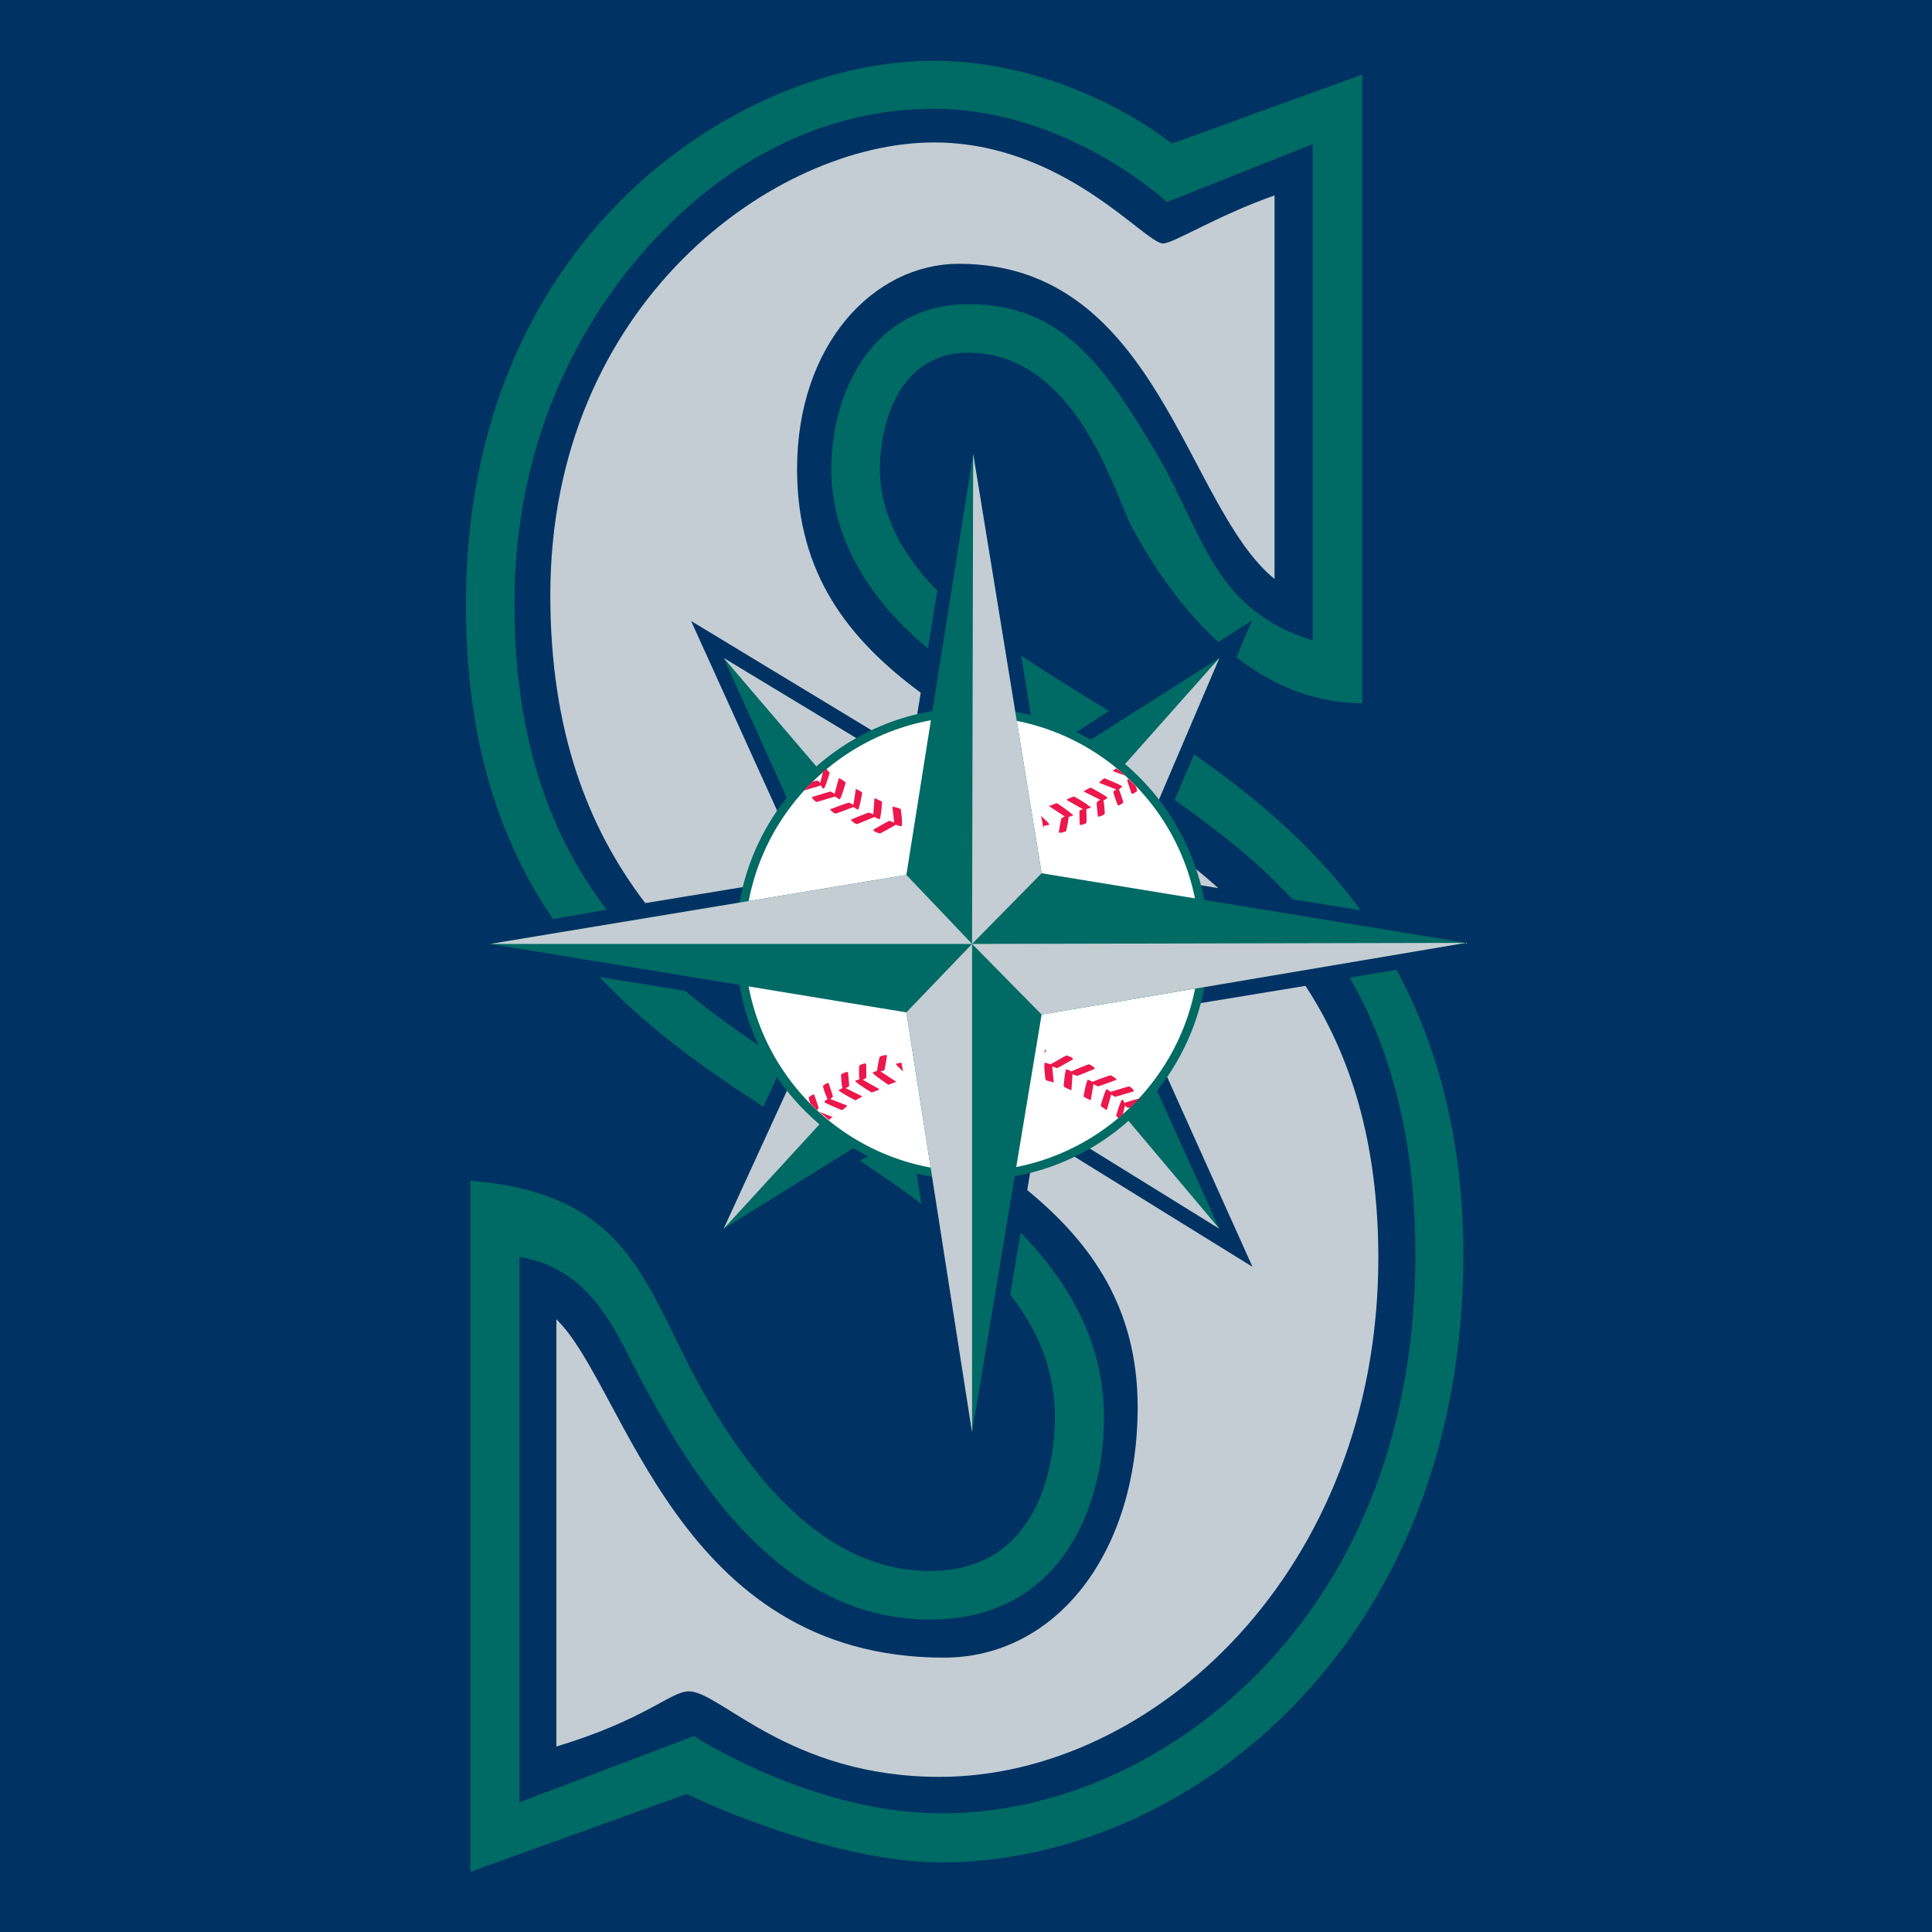
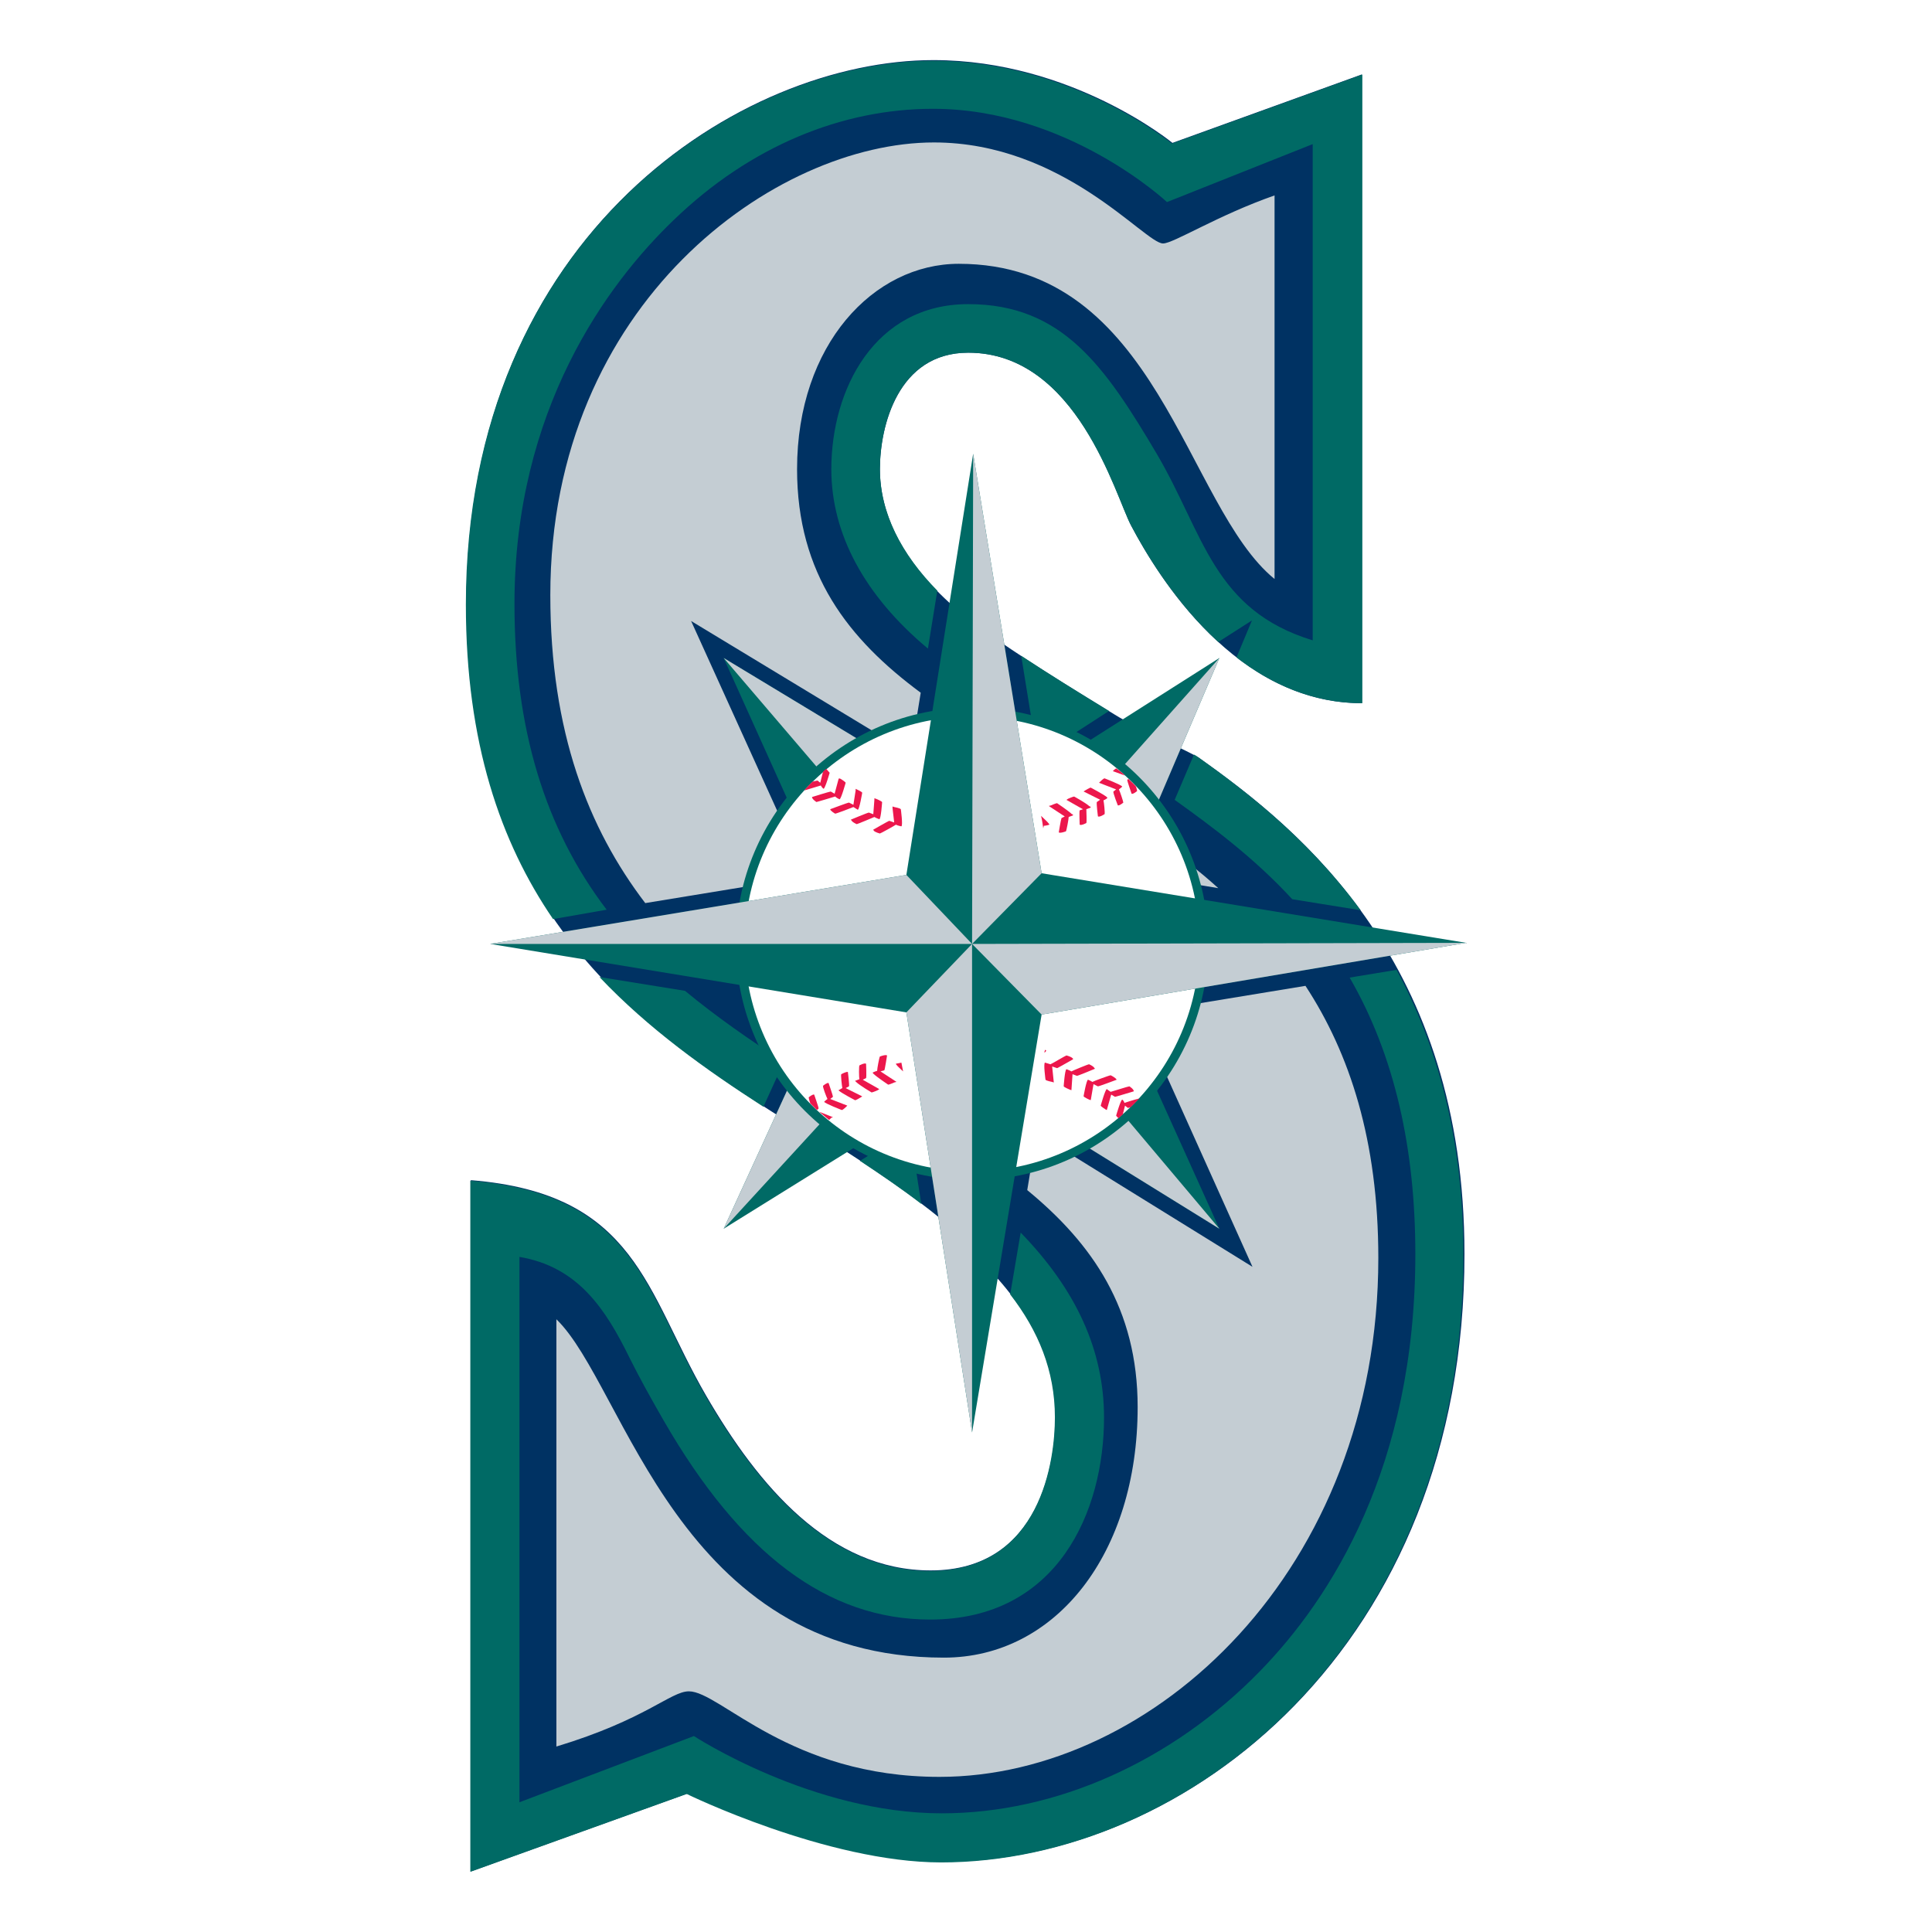
<svg xmlns="http://www.w3.org/2000/svg" version="1.1" id="Layer_1" x="0px" y="0px" viewBox="0 0 512 512" style="enable-background:new 0 0 512 512;" xml:space="preserve">
  <style type="text/css">
	.st0{fill:#003263;}
	.st1{fill:#006A65;}
	.st2{fill:#C4CDD3;}
	.st3{fill:#FFFFFF;}
	.st4{fill:#EC174C;}
</style>
  <g id="XMLID_1_">
-     <rect id="XMLID_44_" class="st0" width="512" height="512" />
+     <rect id="XMLID_44_" class="st3" width="512" height="512" />
    <g id="XMLID_2_">
      <path id="XMLID_43_" class="st0" d="M124.78,312.76c43.89,3.51,46.37,29.55,62.32,57.05c13.9,23.99,32.77,46.37,59.54,46.37    c29.55,0,33.06-29.7,33.06-40.67c0-17.26-8.78-31.16-21.94-43.45c-2.05-1.9-5.71-6.73-7.9-8.63    c-8.92-7.31-19.16-14.19-29.99-21.07c-2.93-1.9-4.53-0.88-7.46-2.78c-42.57-26.77-88.8-57.2-88.8-139.56    c0-98.3,73.14-144.09,123.76-144.09c36.72,0,63.34,21.94,63.34,21.94l50.18-18.14v166.62c-33.21,0-53.83-33.21-61.15-47.1    c-4.1-7.9-14.34-45.79-43.15-45.79c-18.58,0-23.41,19.46-23.41,30.87c0,15.95,10.68,30.57,26.92,42.28    c10.09,7.31,22.97,15.21,35.4,22.82c5.85,3.66,20.19,9.95,22.24,11.41c26.92,19.02,70.36,54.13,70.36,131.51    c0,104.01-73.73,161.06-138.39,161.06c-30.28,0-67.44-18.14-67.44-18.14l-57.34,20.63L124.78,312.76L124.78,312.76z" />
    </g>
    <g id="XMLID_3_">
      <path id="XMLID_42_" class="st1" d="M293.89,188.42c-7.9-4.83-15.95-9.8-23.26-14.63l2.78,17.12c2.78,1.76,5.71,3.51,8.48,5.27    L293.89,188.42z" />
      <path id="XMLID_41_" class="st1" d="M202.31,293.3l5.41-11.85c-8.78-5.71-17.7-11.85-26.19-18.87l-22.67-3.66    C171.89,272.68,187.1,283.5,202.31,293.3z" />
      <path id="XMLID_40_" class="st1" d="M241.37,301.2c-0.44-0.29-1.02-0.59-1.46-1.02l-12,7.46c5.71,3.8,11.12,7.46,16.24,11.41    L241.37,301.2z" />
      <path id="XMLID_39_" class="st1" d="M357.67,259.07c12,20.77,17.41,45.49,17.41,73.29c0,56.32-22.38,91.28-41.25,110.59    c-23.26,23.84-53.98,37.6-84.26,37.6c-34.38,0-65.68-20.48-65.68-20.48l-46.23,17.55V333.09c15.51,2.63,22.82,13.75,29.26,26.92    c2.63,5.27,5.56,10.53,8.92,16.38c20.48,35.55,43.59,52.81,70.66,52.81c33.94,0,46.08-28.82,46.08-53.54    c0-17.7-7.31-33.79-22.09-49.01l-2.78,16.38c7.46,9.65,11.85,20.19,11.85,32.62c0,10.97-3.51,40.67-33.06,40.67    c-26.62,0-45.64-22.38-59.54-46.37c-15.95-27.5-18.43-53.54-62.32-57.05v183.15l57.34-20.63c0,0,37.16,18.14,67.44,18.14    c64.66,0,138.39-57.05,138.39-161.06c0-31.6-7.31-56.17-17.7-75.48L357.67,259.07z" />
      <path id="XMLID_38_" class="st1" d="M317.59,200.7c-0.29-0.15-0.59-0.44-1.17-0.73l-5.12,12c9.8,7.02,21.07,15.36,31.16,26.33    l18.14,2.93C346.7,222.35,330.31,209.77,317.59,200.7z" />
      <path id="XMLID_37_" class="st1" d="M160.77,241.08c-16.38-21.5-24.43-47.98-24.43-81.04c0-51.35,24.43-84.7,42.28-101.81    c20.19-19.46,44.47-29.4,68.61-29.4c35.69,0,62.03,24.72,62.03,24.72l38.62-15.36v131.51c-26.33-8.05-28.82-28.09-41.25-49.3    C292.86,97.13,281.6,80.6,256.59,80.6c-24.87,0-36.28,22.67-36.28,43.74c0,17.12,8.78,33.5,25.6,47.54l2.49-15.36    c-9.51-9.65-15.21-20.63-15.21-32.18c0-11.41,4.68-30.87,23.41-30.87c28.82,0,38.91,37.89,43.15,45.79    c3.95,7.46,11.7,20.48,23.11,30.87l8.92-5.71l-4.1,9.8c9.07,7.02,20.19,12.14,33.35,12.14V19.75l-50.47,18.29    c0,0-26.62-21.94-63.34-21.94c-50.47,0-123.76,45.79-123.76,144.09c0,36.72,9.22,63.05,23.11,83.38L160.77,241.08z" />
    </g>
    <g id="XMLID_4_">
      <path id="XMLID_36_" class="st2" d="M213.87,232.3l-30.72-67.73l58.22,35.25l2.63-16.24c-19.16-14.19-32.77-31.45-32.77-59.25    c0-33.06,20.33-54.42,42.86-54.42c52.81,0,59.98,64.22,83.68,83.53V51.79c-15.07,5.27-26.77,12.73-29.55,12.73    c-4.83,0-26.33-26.77-60.71-26.77c-41.98,0-101.67,42.42-101.67,119.95c0,36.28,10.09,61.88,25.16,81.63L213.87,232.3z" />
      <path id="XMLID_35_" class="st2" d="M306.61,222.79l-3.95,9.22l20.19,3.36C317.73,230.69,312.32,226.6,306.61,222.79z" />
      <path id="XMLID_34_" class="st2" d="M196.9,265.07c4.53,3.51,9.07,6.88,13.75,9.95l3.36-7.17L196.9,265.07z" />
      <path id="XMLID_33_" class="st2" d="M302.37,268.43l0.15,1.9l29.4,65.39l-57.2-35.4l-2.49,15.07    c17.26,14.19,29.26,31.45,29.26,57.49c0,38.77-21.65,66.41-51.35,66.41c-70.66,0-84.41-71.97-102.69-89.67v113.23    c23.7-7.17,30.28-14.63,35.11-14.63c8.34,0,26.62,22.67,66.41,22.67c56.76,0,116.3-54.86,116.3-137.51    c0-31.16-7.61-54.27-19.31-72.12L302.37,268.43z" />
    </g>
    <polygon id="XMLID_32_" class="st1" points="191.78,174.37 218.84,234.35 218.55,267.26 191.78,325.63 246.64,291.55    265.95,290.23 323.15,325.63 298.57,271.21 296.67,236.4 323.15,174.37 273.41,205.97 247.22,207.87  " />
    <polygon id="XMLID_31_" class="st2" points="191.78,174.37 234.79,224.69 218.55,267.26 191.78,325.63 237.28,276.04    265.95,290.23 323.15,325.63 271.51,264.34 296.67,236.4 323.15,174.37 276.04,227.33 247.22,207.87  " />
    <path id="XMLID_30_" class="st1" d="M320.22,250.15c0,34.52-28.09,62.61-62.61,62.61S195,284.82,195,250.15   c0-34.52,28.09-62.61,62.61-62.61C292.13,187.54,320.22,215.63,320.22,250.15z" />
    <path id="XMLID_29_" class="st3" d="M317.88,250.15c0,33.35-27.06,60.27-60.27,60.27c-33.35,0-60.27-27.06-60.27-60.27   c0-33.35,27.06-60.27,60.27-60.27C290.96,189.88,317.88,216.8,317.88,250.15z" />
    <g id="XMLID_5_">
      <path id="XMLID_28_" class="st4" d="M218.26,209.04c0.44-0.15,1.61-4.24,1.61-4.24c-0.15-0.15-0.59-0.73-0.88-1.02    c-0.29,0.15-0.59,0.44-0.88,0.73l-0.73,2.93l-0.73-0.59c-0.15,0-0.59,0.15-1.32,0.29c-0.73,0.73-1.46,1.46-2.19,2.34    c1.02-0.29,3.95-1.17,4.39-1.32C217.82,208.75,218.26,209.04,218.26,209.04" />
      <path id="XMLID_27_" class="st4" d="M222.5,211.82c0.44-0.15,1.61-4.39,1.61-4.39c-0.15-0.29-1.32-1.02-1.32-1.02l-0.44-0.15    l-0.15,0.29l-1.02,3.8l-1.02-0.59c-0.29,0-4.97,1.46-4.97,1.46c0,0.59,1.17,1.32,1.17,1.32c0.15,0,4.53-1.32,4.97-1.46    C221.77,211.53,222.5,211.82,222.5,211.82" />
      <path id="XMLID_26_" class="st4" d="M221.33,215.63c0.29,0,4.53-1.61,4.83-1.76c0.44,0.29,1.17,0.73,1.17,0.73    c0.44-0.15,1.17-4.53,1.17-4.53c-0.15-0.29-1.46-0.88-1.46-0.88l-0.29-0.15v0.44l-0.59,3.8l-1.17-0.59    c-0.29,0-4.97,1.76-4.97,1.76C220.01,214.89,221.33,215.63,221.33,215.63" />
      <path id="XMLID_25_" class="st4" d="M225.72,217.53L225.72,217.53c0.29,0.44,1.32,0.88,1.32,0.88c0.15,0,4.39-1.76,4.68-1.9    c0.44,0.29,1.32,0.59,1.32,0.59c0.44-0.15,0.73-4.53,0.73-4.53c-0.15-0.29-1.61-0.88-1.61-0.88l-0.44-0.15v0.44l-0.29,3.8    l-1.17-0.44c-0.29,0-4.83,1.9-4.83,1.9C225.57,217.23,225.57,217.38,225.72,217.53" />
      <path id="XMLID_24_" class="st4" d="M231.42,219.87c0,0.15,0.15,0.15,0.15,0.29l0,0c0.44,0.44,1.61,0.73,1.61,0.73    c0.15,0,4.1-2.19,4.24-2.34c0.59,0.29,1.46,0.44,1.46,0.44c0.44-0.29-0.15-4.53-0.15-4.53c-0.15-0.29-1.76-0.59-1.76-0.59    l-0.44-0.15v0.44l0.44,3.8l-1.32-0.44C235.52,217.53,231.42,219.87,231.42,219.87" />
      <path id="XMLID_23_" class="st4" d="M276.48,219.57c0-0.29,0.15-0.59,0.15-0.73c0.59,0,1.46-0.29,1.46-0.29s0-0.15-0.15-0.29l0,0    l0,0c-0.29-0.44-1.32-1.32-2.05-2.05C276.19,217.38,276.33,218.55,276.48,219.57" />
      <path id="XMLID_22_" class="st4" d="M281.31,216.8c-0.15,0.29-0.73,3.8-0.73,3.8c0.44,0.29,1.9-0.29,1.9-0.29    c0.15-0.15,0.73-3.22,0.73-3.8c0.44-0.15,1.17-0.44,1.17-0.44s0-0.15-0.15-0.29l0,0h-0.15c-0.88-0.88-3.95-2.93-3.95-2.93    c-0.29,0-1.61,0.59-1.61,0.59l-0.59,0.15l4.24,2.78" />
      <path id="XMLID_21_" class="st4" d="M286.13,214.75c-0.15,0.29,0,3.8,0,3.8c0.44,0.29,1.76-0.44,1.76-0.44    c0.15-0.29,0-3.07,0-3.66c0.44-0.15,1.17-0.44,1.17-0.44s0-0.15-0.15-0.29l0,0h-0.15c-0.88-0.88-4.1-2.63-4.1-2.63    c-0.29,0-1.61,0.59-1.61,0.59l-0.44,0.29l4.39,2.49" />
      <path id="XMLID_20_" class="st4" d="M290.67,212.55c-0.15,0.29,0.29,3.8,0.29,3.8c0.44,0.29,1.76-0.59,1.76-0.59    c0.15-0.29-0.15-3.07-0.29-3.66c0.44-0.15,1.02-0.59,1.02-0.59c0-0.15,0-0.15-0.15-0.29l0,0l0,0c-0.88-0.73-4.24-2.49-4.24-2.49    c-0.29,0-1.46,0.73-1.46,0.73l-0.44,0.29l4.39,2.19" />
      <path class="st4" d="M295.06,209.77c-0.15,0.29,1.17,3.66,1.17,3.66c0.44,0.15,1.46-0.73,1.46-0.73c0-0.29-0.88-2.93-1.17-3.51    c0.44-0.29,0.88-0.73,0.88-0.73c-0.15-0.44-4.68-2.19-4.68-2.19c-0.29,0-1.17,0.88-1.17,0.88l-0.29,0.29l4.53,1.76 M296.37,213.14    L296.37,213.14L296.37,213.14L296.37,213.14z" />
      <path id="XMLID_17_" class="st4" d="M299.89,210.36c0.44,0.15,1.46-0.73,1.46-0.73c0-0.15-0.15-0.59-0.29-1.17    c-0.59-0.73-1.32-1.32-2.05-2.05l-0.29,0.29C298.72,206.99,299.89,210.36,299.89,210.36" />
      <path id="XMLID_16_" class="st4" d="M294.91,204.36l3.22,1.17c-0.73-0.73-1.46-1.32-2.34-1.9c-0.29,0.15-0.59,0.44-0.59,0.44" />
      <path id="XMLID_15_" class="st4" d="M297.4,291.4c-0.44,0.15-1.61,4.24-1.61,4.24c0,0.15,0.44,0.44,0.59,0.73    c0.44-0.29,0.73-0.73,1.17-1.02l0.59-2.34l0.73,0.59c0,0,0.29,0,0.73-0.15c0.73-0.73,1.46-1.46,2.34-2.34    c-1.32,0.29-3.51,1.02-3.95,1.17C297.84,291.69,297.4,291.4,297.4,291.4" />
      <path id="XMLID_14_" class="st4" d="M299.3,287.89c-0.29,0-4.39,1.32-4.97,1.46c-0.44-0.29-1.02-0.73-1.02-0.73    c-0.44,0.15-1.61,4.39-1.61,4.39c0.15,0.29,1.32,1.02,1.32,1.02l0.29,0.15l1.17-4.1l1.02,0.59c0.15,0,4.97-1.46,4.97-1.46    C300.47,288.62,299.3,287.89,299.3,287.89" />
      <path id="XMLID_13_" class="st4" d="M294.33,284.96c-0.29,0-4.68,1.61-4.83,1.76c-0.44-0.29-1.17-0.59-1.17-0.59    c-0.44,0.15-1.17,4.39-1.17,4.39c0.15,0.29,1.46,0.88,1.46,0.88l0.44,0.15l0.73-4.24l1.17,0.59c0.29,0,4.97-1.76,4.97-1.76    C295.64,285.55,294.33,284.96,294.33,284.96" />
      <path id="XMLID_12_" class="st4" d="M289.94,282.92L289.94,282.92L289.94,282.92c-0.29-0.44-1.32-0.88-1.32-0.88    c-0.29,0-4.53,1.76-4.68,1.9c-0.44-0.29-1.32-0.59-1.32-0.59c-0.44,0.15-0.73,4.53-0.73,4.53c0.15,0.29,1.61,0.88,1.61,0.88    l0.44,0.15l0.29-4.24l1.17,0.44c0.29,0,4.83-1.9,4.83-1.9C290.08,283.21,290.08,283.06,289.94,282.92" />
      <path id="XMLID_11_" class="st4" d="M284.38,280.72c0-0.15,0-0.15-0.15-0.29l0,0l0,0c-0.44-0.44-1.61-0.73-1.61-0.73    c-0.15,0-4.1,2.34-4.24,2.34c-0.44-0.15-1.46-0.44-1.46-0.44c-0.44,0.29,0.15,4.53,0.15,4.53c0.15,0.29,1.76,0.59,1.76,0.59    l0.44,0.15l-0.44-4.24l1.32,0.44C280.28,283.06,284.38,280.72,284.38,280.72" />
      <path id="XMLID_10_" class="st4" d="M277.21,278.38L277.21,278.38c0,0-0.15-0.15-0.29-0.15c0,0.29-0.15,0.44-0.15,0.73    c0.29-0.15,0.44-0.44,0.44-0.44C277.36,278.53,277.21,278.53,277.21,278.38" />
      <path id="XMLID_9_" class="st4" d="M234.35,283.65c0.15-0.15,0.73-3.95,0.73-3.95c-0.44-0.29-1.9,0.29-1.9,0.29    c-0.15,0.15-0.73,3.22-0.73,3.8c-0.59,0.15-1.17,0.44-1.17,0.44c0,0.15,0.15,0.29,0.15,0.29c0.88,0.88,3.95,2.93,3.95,2.93    c0.29,0,1.61-0.59,1.61-0.59l0.59-0.15l-4.24-2.78" />
      <path id="XMLID_8_" class="st4" d="M229.52,285.7c0.15-0.29,0-3.8,0-3.8c-0.44-0.29-1.76,0.44-1.76,0.44    c-0.15,0.15-0.15,3.07,0,3.66c-0.44,0.15-1.17,0.44-1.17,0.44l0.29,0.29c0.88,0.88,4.1,2.78,4.1,2.78c0.29,0,1.61-0.59,1.61-0.59    l0.44-0.29l-4.39-2.49" />
      <path id="XMLID_7_" class="st4" d="M224.99,287.89c0.15-0.29-0.29-3.8-0.29-3.8c-0.44-0.15-1.76,0.59-1.76,0.59    c-0.15,0.15,0.15,3.07,0.29,3.66c-0.44,0.29-1.02,0.59-1.02,0.59l0.15,0.15l0,0l0,0c0.88,0.73,4.24,2.49,4.24,2.49    c0.29,0,1.46-0.73,1.46-0.73l0.44-0.29l-4.39-2.19" />
      <path id="XMLID_6_" class="st4" d="M220.75,290.67c0-0.29-1.17-3.66-1.17-3.66c-0.44-0.15-1.46,0.73-1.46,0.73    c-0.15,0.29,0.88,2.93,1.17,3.51c-0.44,0.29-0.88,0.73-0.88,0.73c0.15,0.44,4.68,2.19,4.68,2.19c0.29,0,1.17-0.88,1.17-0.88    l0.29-0.29l-4.53-1.76" />
      <path id="XMLID_45_" class="st4" d="M215.77,290.08c-0.44-0.15-1.46,0.73-1.46,0.73c0,0.15,0.15,0.88,0.44,1.61    c0.59,0.59,1.17,1.17,1.76,1.76l0.44-0.44C216.94,293.45,215.77,290.08,215.77,290.08" />
      <path id="XMLID_46_" class="st4" d="M220.75,296.08l-3.66-1.46c0.88,0.73,1.76,1.46,2.63,2.19c0.29-0.29,0.59-0.59,0.59-0.59" />
      <path id="XMLID_47_" class="st4" d="M238.88,281.6c-0.59,0.15-1.46,0.29-1.46,0.29s0,0.15,0.15,0.29l0,0l0,0    c0.29,0.44,1.02,1.02,1.76,1.76C239.18,283.21,239.03,282.33,238.88,281.6" />
    </g>
    <polygon id="XMLID_48_" class="st1" points="257.9,120.25 240.2,231.86 129.9,250.15 240.2,268.29 257.61,379.61 276.04,268.87    388.53,249.86 276.04,231.42  " />
    <polygon id="XMLID_49_" class="st2" points="257.9,120.25 257.61,250.15 240.2,231.86 129.9,250.15 257.61,250.15 240.2,268.29    257.61,379.61 257.61,250.15 276.04,268.87 388.53,249.86 257.61,250.15 276.04,231.42  " />
  </g>
</svg>
